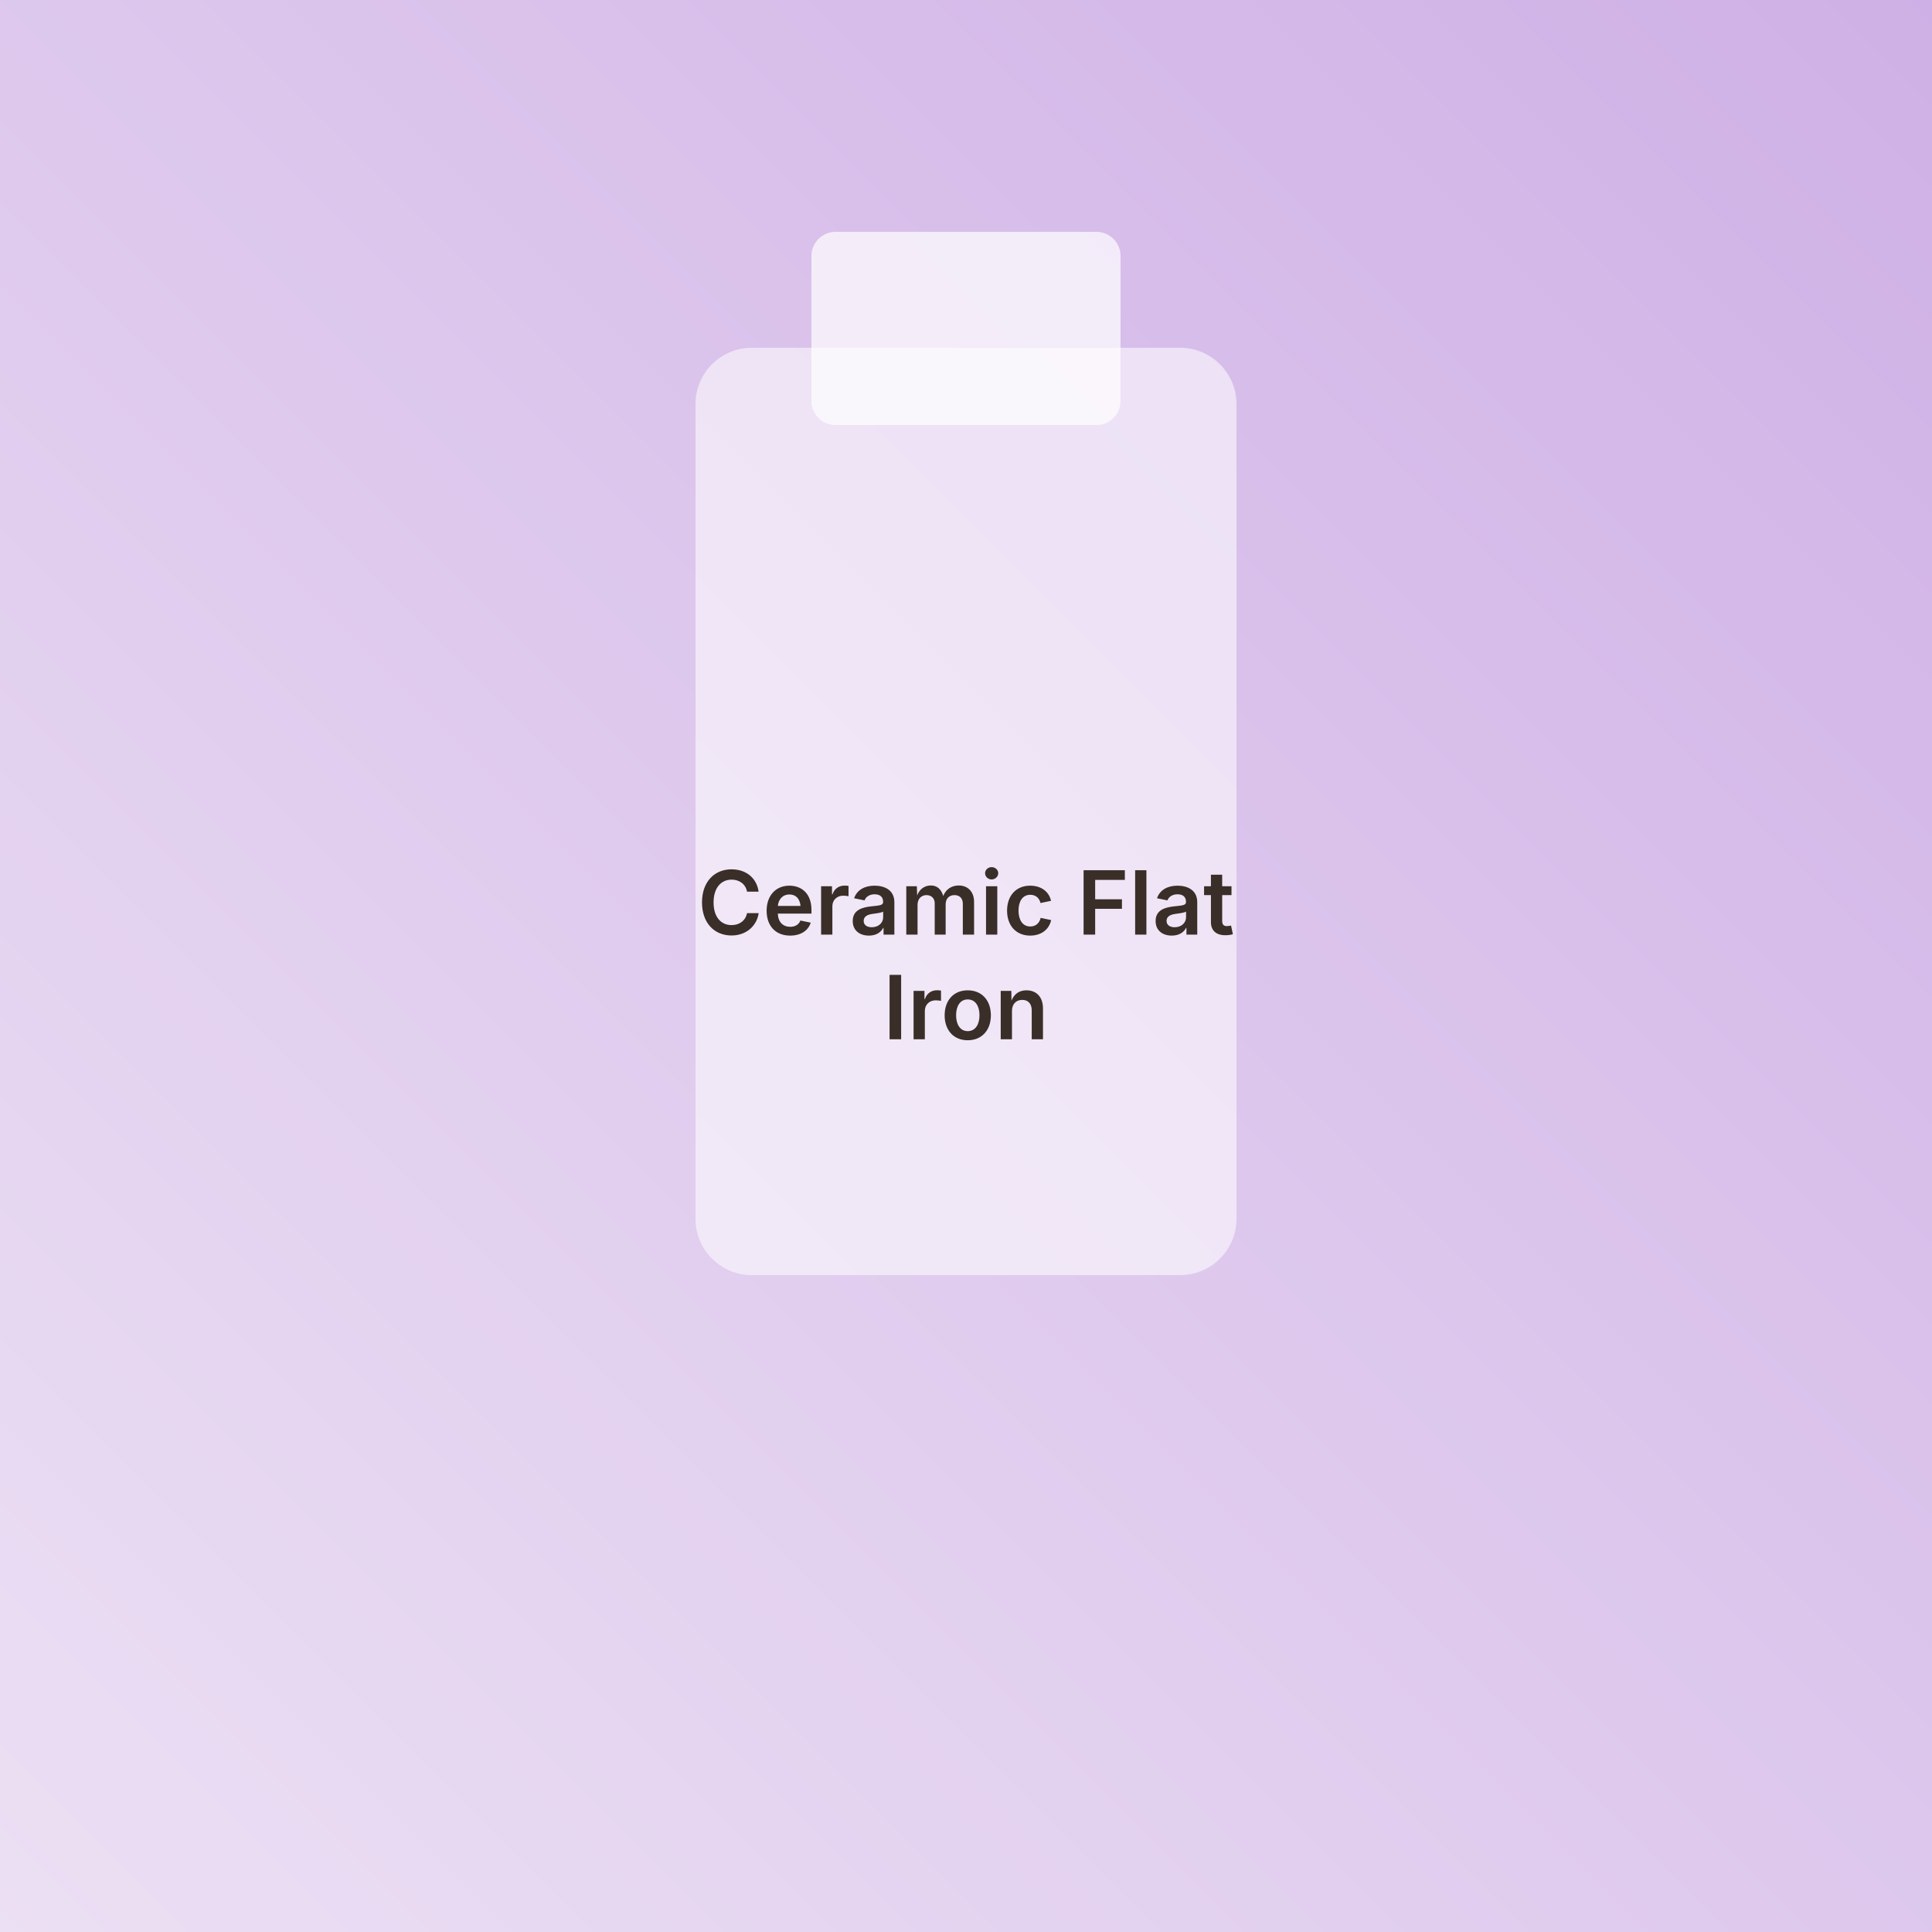
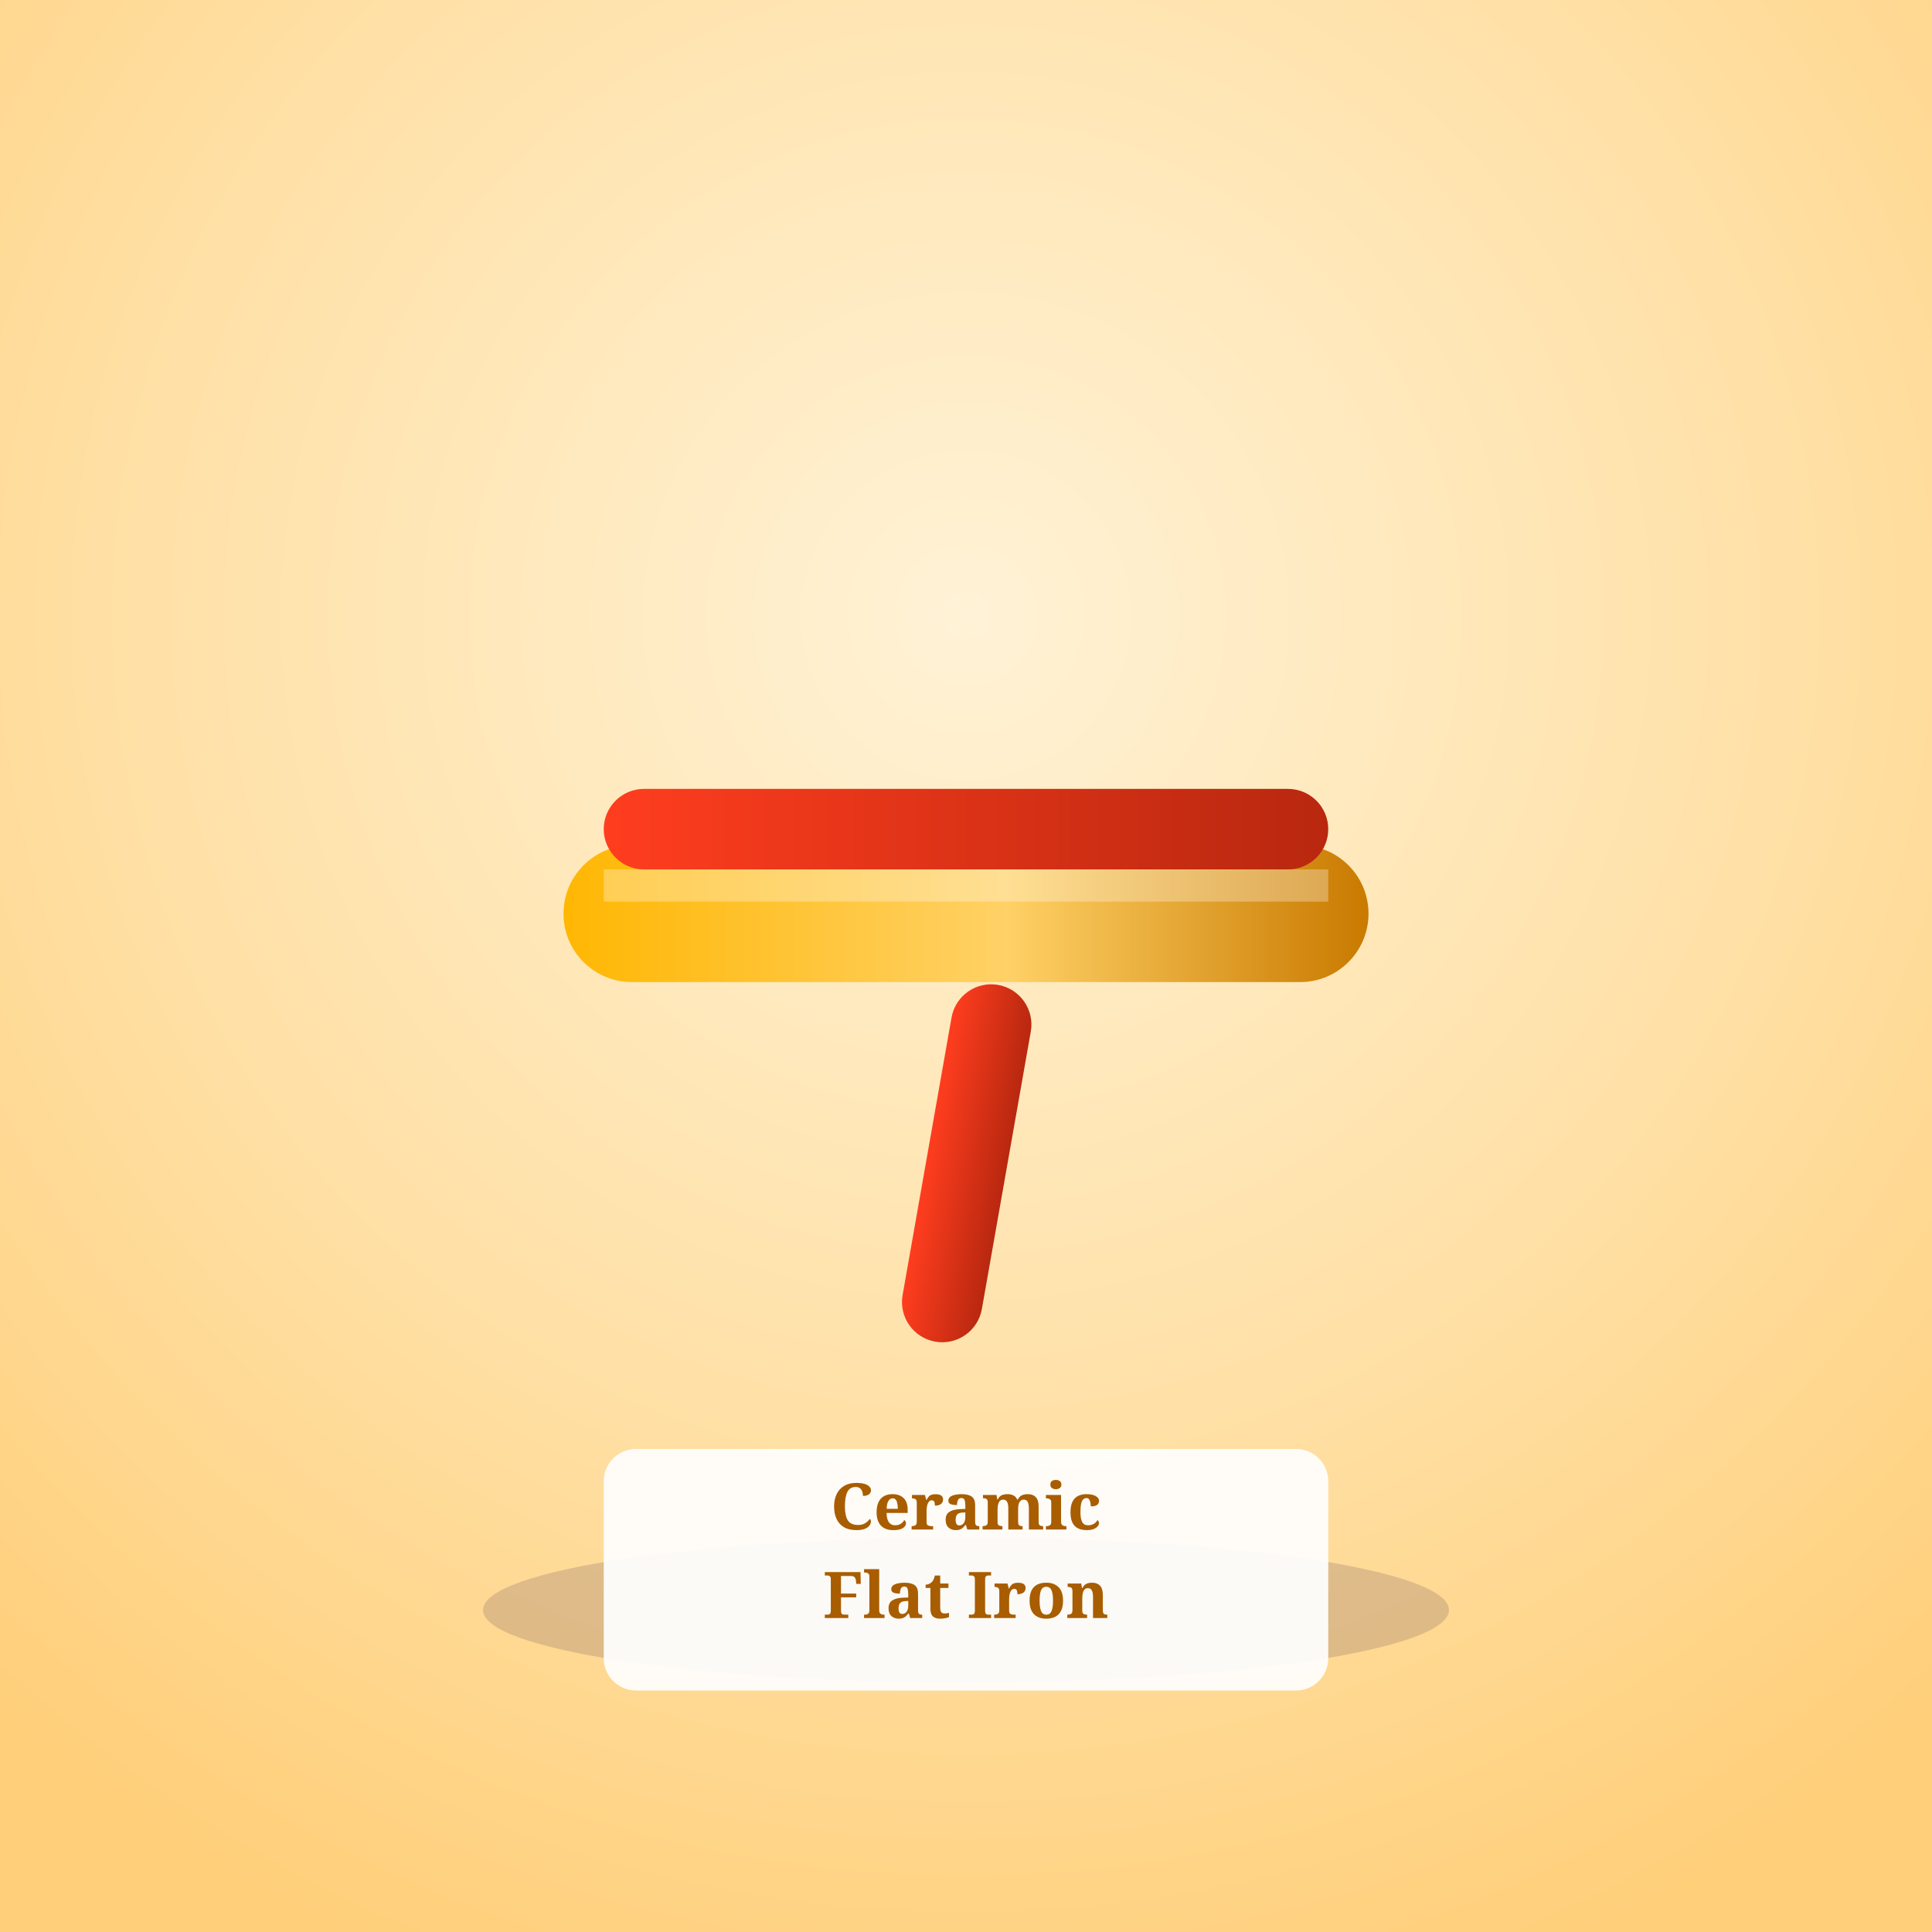
<svg xmlns="http://www.w3.org/2000/svg" width="480" height="480" viewBox="0 0 480 480">
  <defs>
-     <linearGradient id="gj6p9fe" x1="0%" y1="100%" x2="100%" y2="0%">
-       <stop offset="0%" stop-color="#ece0f4" />
-       <stop offset="100%" stop-color="#cfb0e6" />
+     <radialGradient id="bg" cx="50%" cy="32%" r="75%">
+       <stop offset="0%" stop-color="#fff2d6" />
+       <stop offset="55%" stop-color="#ffe1a8" />
+       <stop offset="100%" stop-color="#ffcf7a" />
+     </radialGradient>
+     <linearGradient id="body" x1="0%" y1="0%" x2="100%" y2="0%">
+       <stop offset="0%" stop-color="#ffb703" />
+       <stop offset="55%" stop-color="#ffd166" />
+       <stop offset="100%" stop-color="#c97a00" />
+     </linearGradient>
+     <linearGradient id="cap" x1="0%" y1="0%" x2="100%" y2="0%">
+       <stop offset="0%" stop-color="#ff3d1f" />
+       <stop offset="100%" stop-color="#b8280f" />
    </linearGradient>
  </defs>
-   <rect width="480" height="480" fill="url(#gj6p9fe)" />
-   <rect x="172.8" y="86.4" width="134.4" height="230.4" rx="14" fill="#ffffff" opacity="0.55" />
-   <rect x="201.6" y="57.6" width="76.8" height="48" rx="6" fill="#ffffff" opacity="0.7" />
-   <text x="50%" y="232.2" text-anchor="middle" font-family="Inter, sans-serif" font-size="22" fill="#3a2e28" font-weight="600">Ceramic Flat</text>
-   <text x="50%" y="258.2" text-anchor="middle" font-family="Inter, sans-serif" font-size="22" fill="#3a2e28" font-weight="600">Iron</text>
+   <rect width="480" height="480" fill="url(#bg)" />
+   <ellipse cx="240" cy="400" rx="120" ry="18" fill="#2a1440" opacity="0.16" />
+   <g>
+     <rect x="140" y="210" width="200" height="34" rx="17" fill="url(#body)" />
+     <rect x="150" y="196" width="180" height="20" rx="10" fill="url(#cap)" />
+     <rect x="230" y="244" width="20" height="90" rx="10" fill="url(#cap)" transform="rotate(10 240 290)" />
+     <rect x="150" y="216" width="180" height="8" fill="#ffffff" opacity="0.3" />
+   </g>
+   <rect x="150" y="360" width="180" height="60" rx="8" fill="#ffffff" opacity="0.92" />
+   <text x="240" y="380" text-anchor="middle" font-family="Georgia, 'Playfair Display', serif" font-size="16" fill="#a85d00" font-weight="700">Ceramic</text>
+   <text x="240" y="402" text-anchor="middle" font-family="Georgia, 'Playfair Display', serif" font-size="16" fill="#a85d00" font-weight="700">Flat Iron</text>
</svg>
